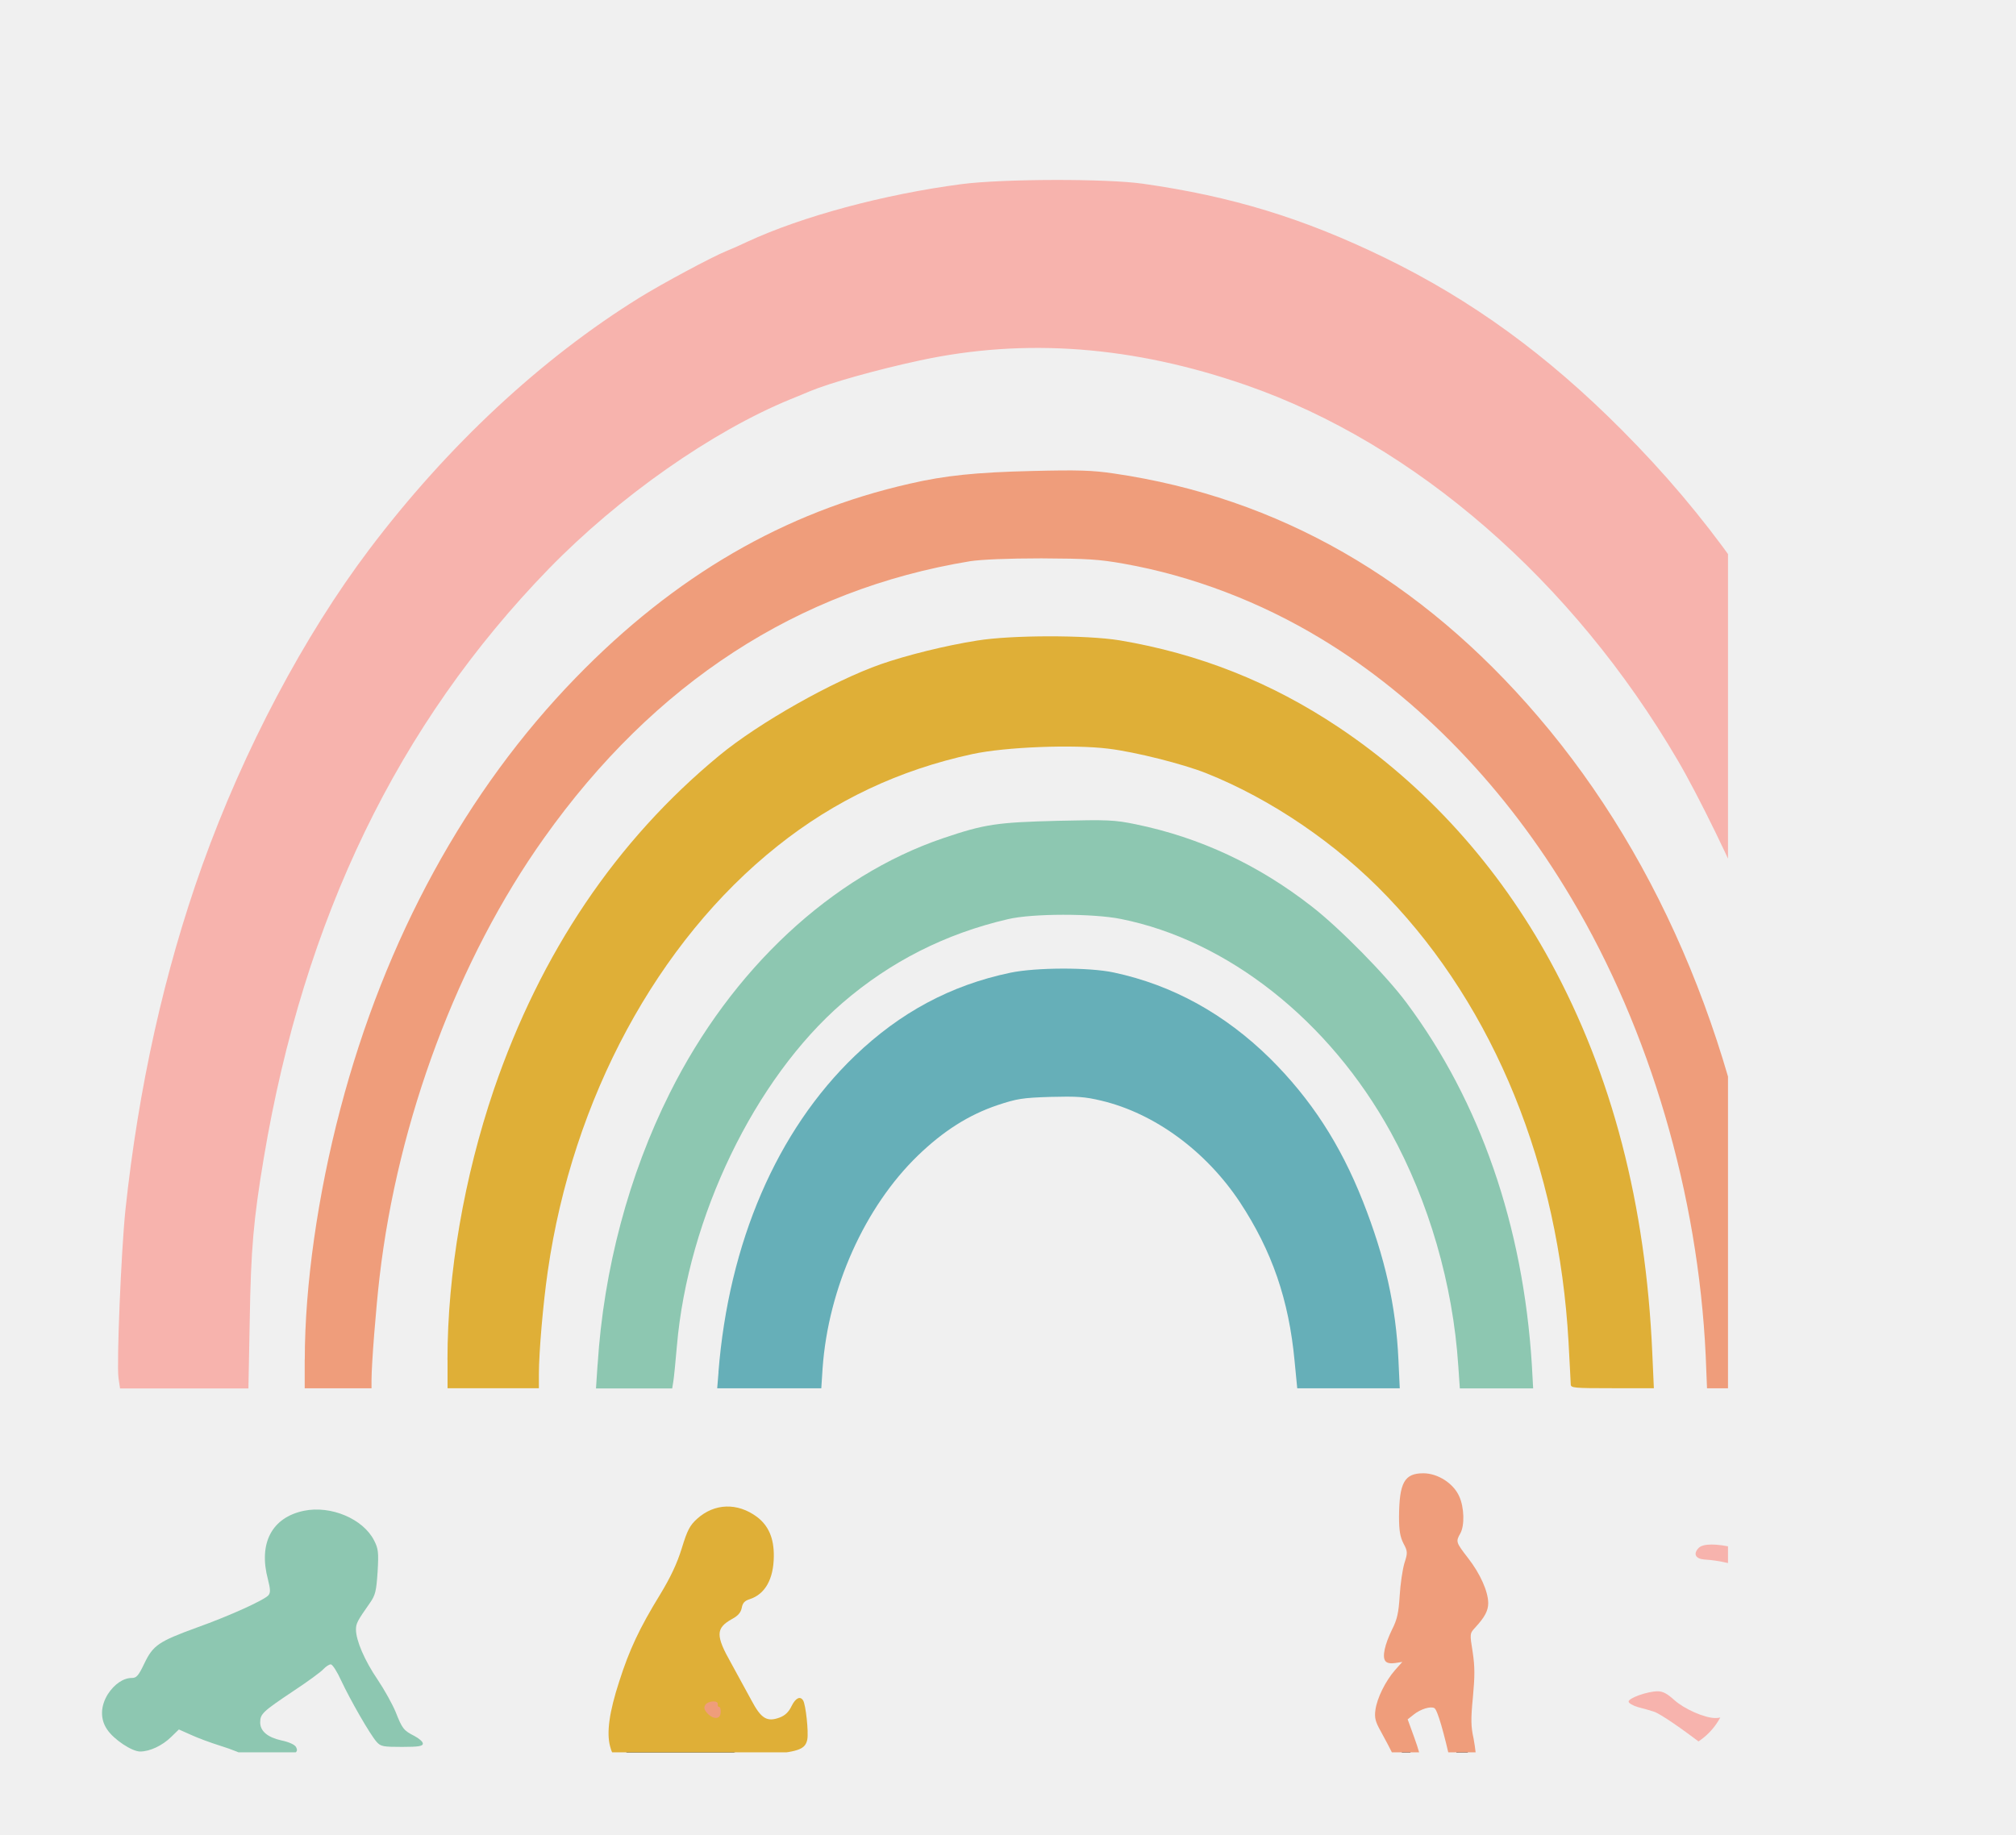
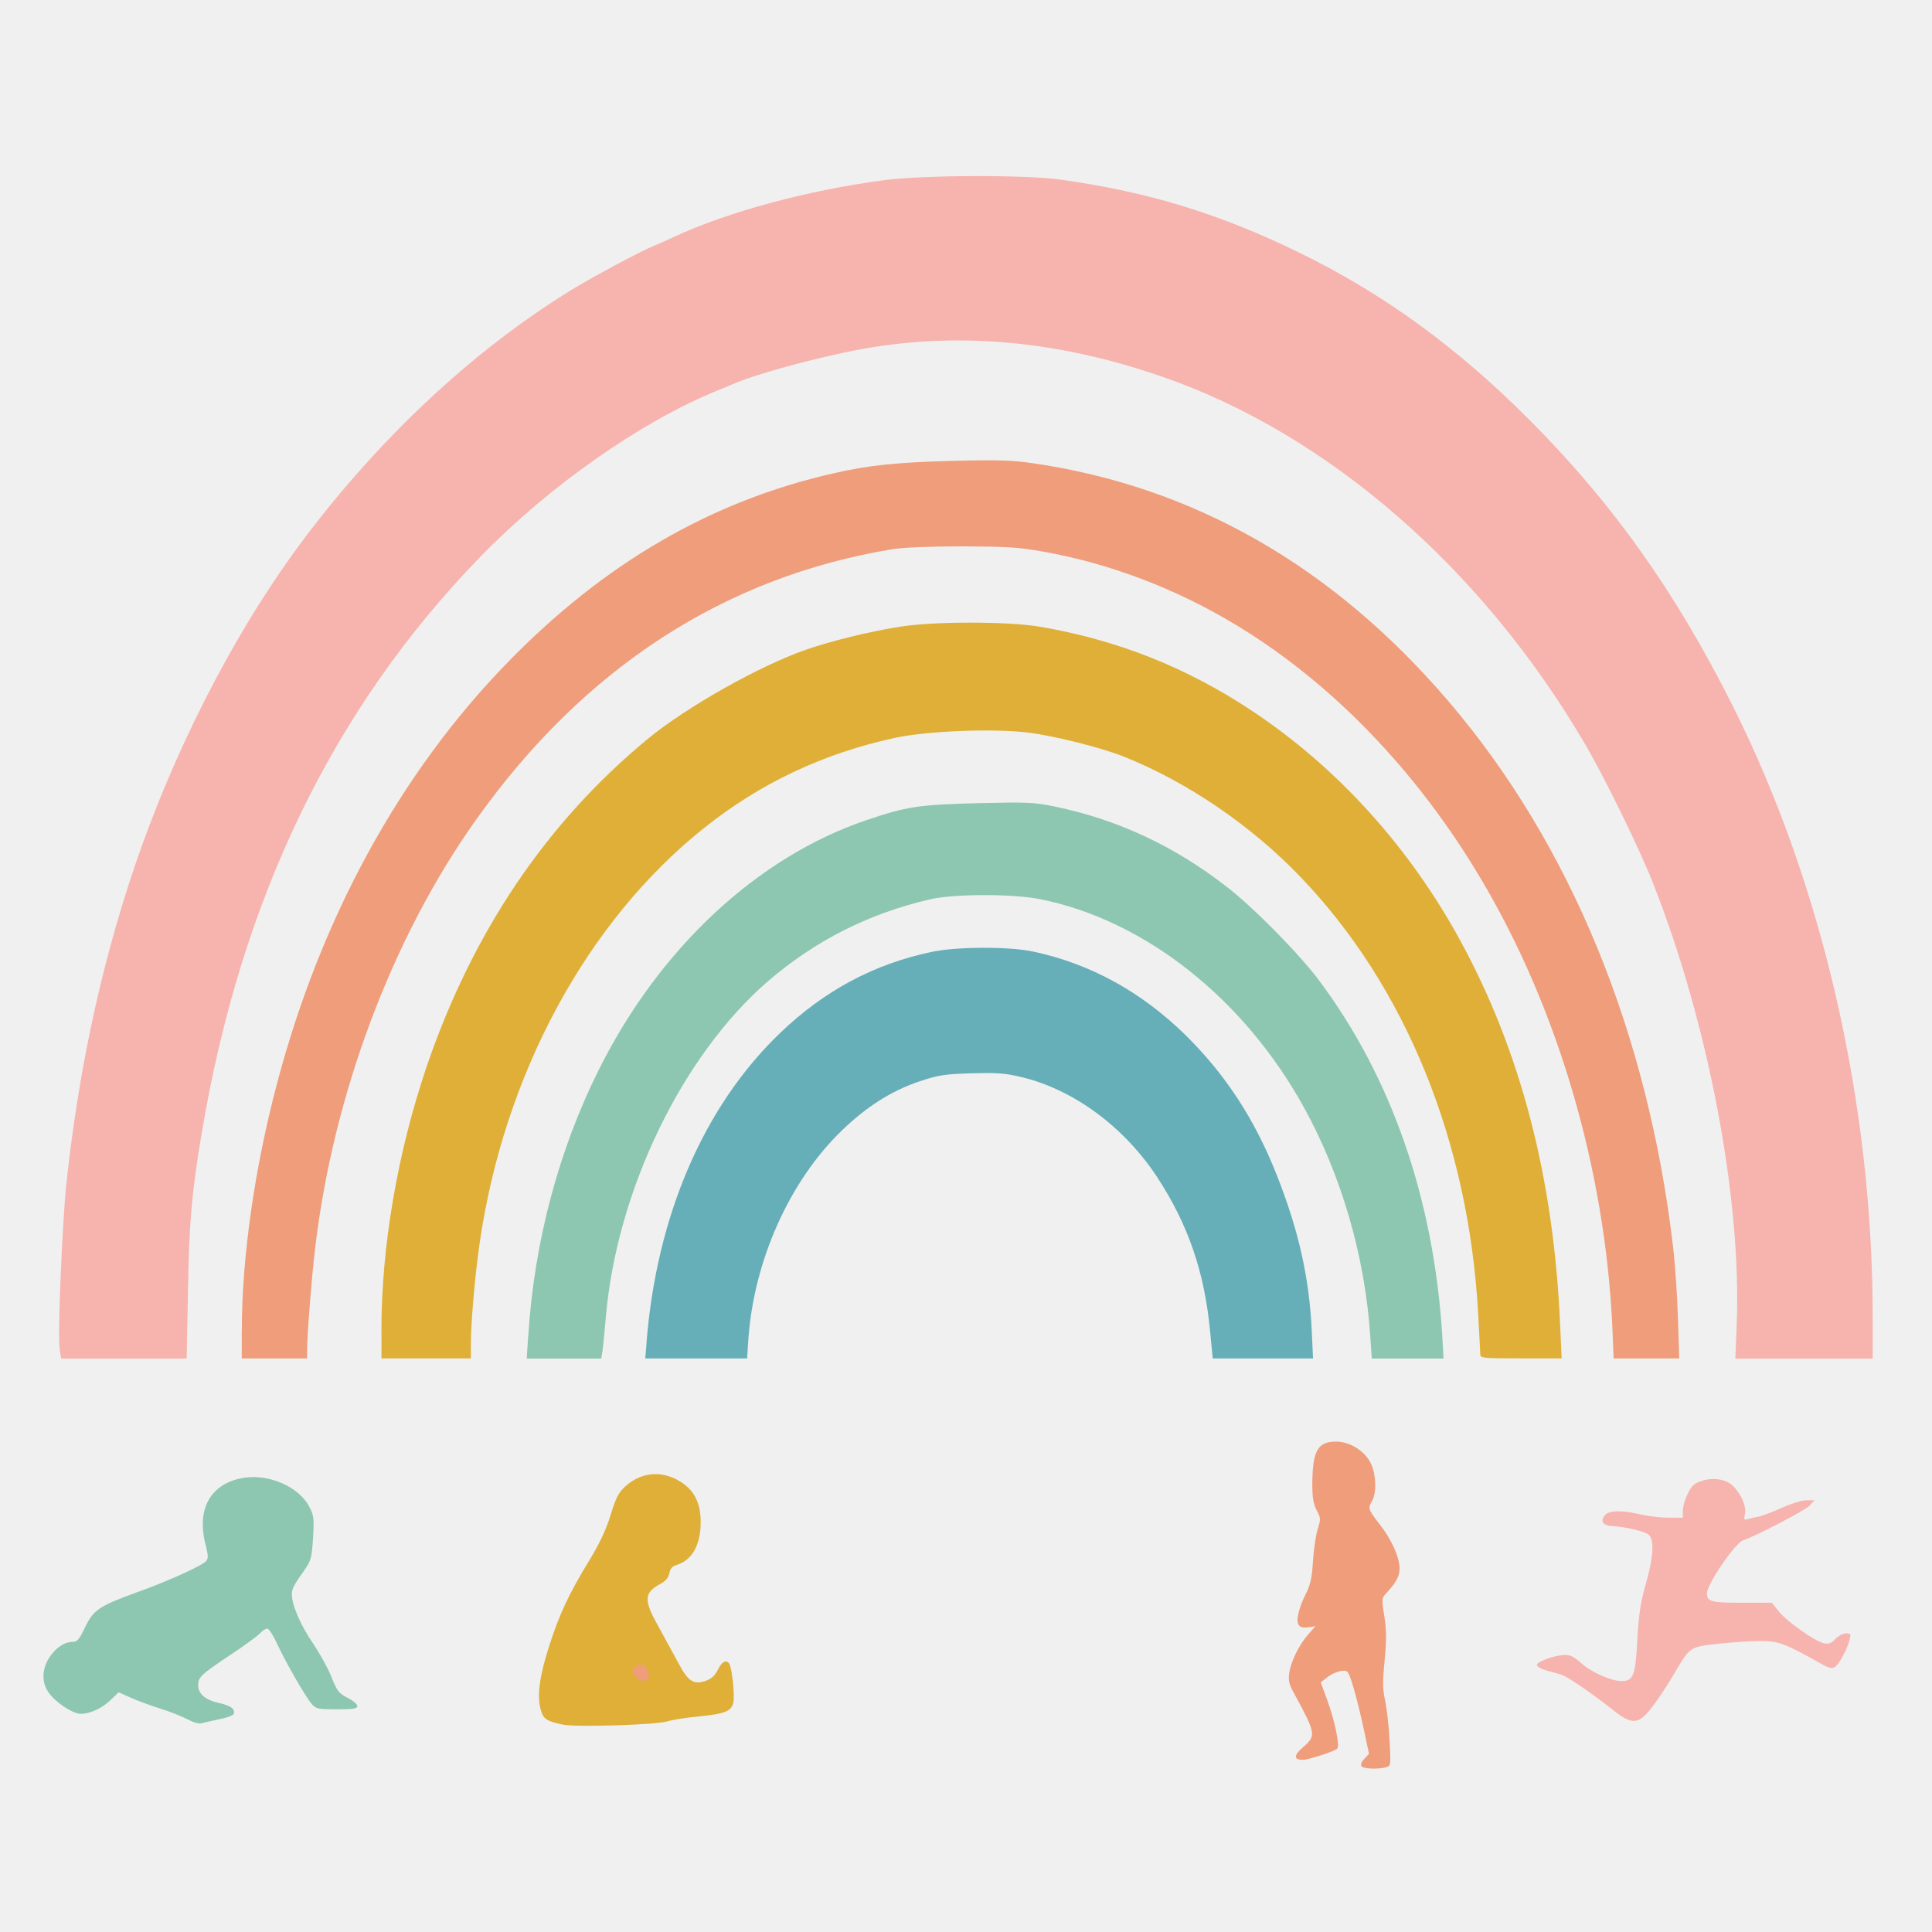
- <svg xmlns="http://www.w3.org/2000/svg" viewBox="35 10 245 223" fill="none">
-   <g clip-path="url(#a)">
-     <path d="M213.74 226.47C213.71 225.33 213.47 223.33 213.23 222.06C212.85 220.06 212.82 219.24 213.09 216.24C213.31 213.94 213.31 212.37 213.14 211.66C213 211.06 212.87 209.9 212.87 209.06C212.87 207.87 212.98 207.43 213.41 207.06C213.73 206.79 214.22 206.17 214.52 205.68C215.03 204.81 215.03 204.81 214.49 203.35C214.19 202.56 213.35 201.13 212.59 200.18C211.1 198.23 210.86 197.07 211.67 195.49C212.48 193.89 211.53 191.73 209.48 190.53C207.26 189.2 206.15 190.1 205.9 193.45C205.76 195.18 205.82 195.67 206.36 196.73C207.01 198.11 207.01 198.68 206.25 201.9C206.03 202.96 205.82 204.55 205.82 205.5C205.82 206.83 205.66 207.53 205.01 208.8C203.93 210.91 203.95 211.24 205.15 211.24C206.04 211.24 206.1 211.29 206.1 212.08C206.1 212.65 205.83 213.24 205.29 213.87C204.23 215.06 203.12 217.26 203.12 218.15C203.12 218.56 203.55 219.61 204.07 220.51C205.51 222.92 205.83 223.9 205.83 225.52C205.83 226.77 205.91 226.98 206.26 226.85C206.5 226.77 206.8 226.69 206.96 226.69C207.39 226.69 206.96 224.41 206.07 221.98C205.01 219.08 205.04 218.24 206.18 217.43C206.86 216.94 207.4 216.81 208.67 216.81H210.3L210.79 218.3C211.49 220.36 212.88 226.78 212.88 227.89C212.88 228.65 212.96 228.78 213.37 228.7C213.78 228.59 213.83 228.29 213.75 226.48L213.74 226.47ZM124.04 223.03C124.72 222.84 126.48 222.54 127.97 222.41C129.46 222.25 131 221.98 131.44 221.79C132.12 221.49 132.17 221.36 132.17 219.81C132.14 218.51 132.09 218.27 131.87 218.65C131.49 219.3 130 219.92 128.81 219.92C127.1 219.92 126.56 219.51 125.48 217.48C124.91 216.42 123.8 214.42 123.04 213.01C121.77 210.76 121.6 210.33 121.6 208.89C121.6 207.02 121.74 206.78 123.12 205.99C123.88 205.58 124.2 205.18 124.31 204.64C124.42 204.04 124.66 203.77 125.26 203.58C126.34 203.23 126.97 202.66 127.62 201.39C129.03 198.65 127.51 195.27 124.4 194.24C123.21 193.83 121.83 194.27 120.53 195.43C119.64 196.24 119.34 196.81 118.66 199.03C118.09 200.87 117.28 202.58 116.03 204.64C113.54 208.76 112.59 210.71 111.32 214.36C110.02 218.18 109.61 220.32 109.99 221.67C110.29 222.73 110.83 223.05 112.81 223.4C114.54 223.7 122.67 223.43 124.05 223.02L124.04 223.03Z" fill="#000000" />
+ <svg xmlns="http://www.w3.org/2000/svg" viewBox="42 10 240 240" fill="none">
+   <g>
    <path d="M242.48 222.49C239.37 220.08 236.71 218.27 235.98 218.05C235.57 217.91 234.71 217.67 234.08 217.51C233.43 217.32 232.92 217.02 232.92 216.83C232.92 216.4 235.22 215.58 236.47 215.58C237.09 215.58 237.63 215.88 238.47 216.64C239.66 217.72 242.15 218.83 243.45 218.83C244.91 218.83 245.16 218.15 245.4 213.66C245.59 210.38 245.81 209 246.46 206.73C247.41 203.43 247.52 201.26 246.81 200.64C246.32 200.23 243.94 199.66 242.12 199.56C241.04 199.48 240.74 198.86 241.44 198.15C241.98 197.61 243.58 197.61 245.77 198.12C246.66 198.34 248.21 198.53 249.24 198.53H251.05V197.64C251.05 197.15 251.32 196.2 251.67 195.55C252.13 194.57 252.48 194.25 253.35 193.98C254.76 193.49 256.36 193.74 257.2 194.52C258.26 195.52 258.96 197.09 258.77 198.04C258.61 198.74 258.63 198.83 259.07 198.72C259.37 198.64 259.99 198.48 260.48 198.4C260.97 198.29 262.27 197.8 263.38 197.29C264.52 196.78 265.82 196.37 266.39 196.37H267.39L266.77 197.05C266.26 197.62 260.16 200.79 258.51 201.36C257.51 201.71 254.07 206.78 254.04 207.91C254.04 208.97 254.53 209.1 258.4 209.1H262.11L262.95 210.16C263.93 211.41 267.5 213.92 268.58 214.14C269.18 214.25 269.5 214.14 269.99 213.6C270.37 213.22 270.94 212.9 271.32 212.9C271.89 212.9 271.94 212.98 271.78 213.63C271.48 214.85 270.45 216.77 269.94 217.07C269.59 217.31 269.21 217.23 268.31 216.72C263.68 214.12 262.95 213.85 260.67 213.85C259.48 213.85 257.09 214.01 255.39 214.2C251.79 214.61 251.98 214.5 249.73 218.32C248.97 219.59 247.81 221.33 247.13 222.19C245.53 224.22 244.77 224.28 242.47 222.51L242.48 222.49Z" fill="#F7B3AD" />
    <path d="M49.4 177.48C49.16 175.8 49.72 162.15 50.24 157.09C51.84 142.14 54.95 128.14 59.58 115.19C64.64 101.08 71.96 87.27 79.87 76.79C89.4 64.17 100.78 53.58 112.7 46.19C115.49 44.46 121.56 41.21 123.24 40.53C123.92 40.26 125.08 39.74 125.81 39.39C132.47 36.3 142.41 33.62 151.86 32.38C156.87 31.73 169.46 31.7 173.88 32.33C184.74 33.87 193.41 36.53 203.27 41.32C213.86 46.47 223.04 53.16 232.11 62.28C242.46 72.68 250.17 83.59 257.3 97.79C268.43 120.03 274.63 147.11 274.63 173.57V178.77H266.1H257.57L257.73 174.79C258.41 159.24 254.26 137.28 247.41 119.87C245.7 115.51 241.34 106.57 238.88 102.4C226.1 80.57 206.95 63.94 186.45 56.82C172.72 52.05 159.61 51.05 146.8 53.81C141.49 54.95 135.83 56.55 133.39 57.57C132.96 57.76 131.9 58.19 131.09 58.52C121.56 62.42 110.24 70.36 101.7 79.13C83.36 98.01 71.94 121.65 67.06 150.74C65.81 158.21 65.49 161.82 65.35 170.46L65.19 178.77H57.39H49.59L49.4 177.5V177.48Z" fill="#F7B3AD" />
    <path d="M111.99 224.25C109.88 223.82 109.47 223.55 109.15 222.3C108.69 220.62 109.04 218.1 110.26 214.36C111.48 210.54 112.72 207.89 115.22 203.82C116.47 201.76 117.28 200.06 117.85 198.21C118.53 195.99 118.83 195.42 119.72 194.61C121.83 192.71 124.62 192.63 126.98 194.37C128.39 195.43 129.07 196.97 129.04 199.19C129.01 201.95 127.98 203.79 126.09 204.39C125.49 204.58 125.25 204.85 125.14 205.45C125.03 205.99 124.71 206.4 123.95 206.8C121.97 207.91 121.95 208.8 123.87 212.19C124.63 213.6 125.74 215.6 126.31 216.66C127.5 218.91 128.21 219.34 129.75 218.77C130.4 218.53 130.86 218.09 131.19 217.39C131.68 216.39 132.25 216.12 132.6 216.69C132.92 217.18 133.28 220.54 133.11 221.43C132.89 222.57 132.13 222.89 128.8 223.22C127.31 223.36 125.55 223.63 124.87 223.84C123.46 224.27 113.68 224.57 112.01 224.25H111.99Z" fill="#DFAF37" />
    <path d="M89.38 175.31C89.38 164.75 91.41 153.07 95.01 142.46C100.72 125.78 109.88 112.18 122.42 101.83C127.24 97.85 136.26 92.76 142.06 90.73C145.15 89.65 149.97 88.45 153.76 87.86C157.96 87.18 167 87.18 171.04 87.83C180.74 89.46 189.46 92.92 197.66 98.39C208.22 105.43 217.11 115.29 223.42 126.88C230.92 140.64 235.01 156.4 235.8 174.49L235.99 178.74H230.95C226.32 178.74 225.89 178.71 225.89 178.28C225.89 178.01 225.75 175.68 225.62 173.13C224.43 151.82 216.63 132.59 203.6 118.99C197.48 112.57 189.44 107.1 181.53 103.96C178.71 102.85 173 101.41 169.75 101.01C165.47 100.47 157.18 100.79 153.17 101.66C144.29 103.58 136.43 107.29 129.47 112.85C114.87 124.47 104.58 143.56 101.57 164.52C101 168.42 100.49 174.41 100.49 177.03V178.74H94.94H89.39V175.3L89.38 175.31Z" fill="#DFAF37" />
    <path d="M211.11 229.37C211 229.21 211.16 228.8 211.49 228.48L212.06 227.86L211.38 224.64C210.51 220.71 209.7 217.84 209.32 217.63C208.89 217.36 207.64 217.74 206.83 218.39L206.07 218.99L206.86 221.16C207.84 223.81 208.46 226.9 208.11 227.23C207.73 227.58 204.56 228.61 203.83 228.61C202.67 228.61 202.69 228.04 203.91 227.01C205.51 225.6 205.48 225.36 202.75 220.35C202.15 219.27 202.02 218.78 202.15 217.86C202.34 216.42 203.37 214.34 204.53 213.01L205.42 212.01L204.53 212.15C203.99 212.23 203.53 212.15 203.37 211.91C202.94 211.42 203.29 209.88 204.18 208.06C204.8 206.84 204.97 206.03 205.1 203.97C205.18 202.56 205.45 200.77 205.67 200.02C206.08 198.75 206.08 198.58 205.56 197.61C205.15 196.8 205.02 196.01 205.02 194.36C205.05 190.22 205.67 189.08 207.97 189.08C209.73 189.08 211.63 190.3 212.33 191.87C212.95 193.22 213.01 195.42 212.47 196.39C211.9 197.39 211.93 197.47 213.42 199.4C214.88 201.27 215.86 203.46 215.86 204.87C215.86 205.79 215.43 206.58 214.29 207.82C213.61 208.55 213.61 208.58 213.97 210.8C214.24 212.59 214.24 213.72 214 216.3C213.73 219.01 213.76 219.88 214.08 221.31C214.27 222.29 214.54 224.48 214.62 226.21C214.78 229.32 214.78 229.38 214.16 229.54C213.18 229.81 211.32 229.73 211.13 229.4L211.11 229.37Z" fill="#EF9D7B" />
    <path d="M120.95 218.24C120.57 217.81 120.52 217.56 120.71 217.24C121.03 216.73 122.31 216.64 122.23 217.16C122.18 217.32 122.26 217.48 122.39 217.48C122.53 217.48 122.61 217.78 122.58 218.16C122.55 219 121.71 219.05 120.95 218.24Z" fill="#EF9D7B" />
    <path d="M72.04 175.26C72.04 166.3 73.61 155.22 76.37 144.76C81.81 124.07 91.67 106.06 105 92.35C117 80 130.3 72.25 145.57 68.79C149.79 67.81 153.59 67.41 160.41 67.25C166.04 67.11 167.78 67.17 170.35 67.55C190.36 70.47 207.64 80.39 221.92 97.1C237.06 114.79 246.73 138.32 249.84 164.94C250.08 166.94 250.35 170.87 250.44 173.69L250.6 178.75H246.54H242.45L242.29 174.77C241.37 155.19 235.52 135.23 225.96 119.17C218.05 105.82 207.44 94.82 195.57 87.65C188.15 83.15 179.86 79.99 171.57 78.52C168.54 77.98 167.13 77.9 161.55 77.87C157.43 77.87 154.26 78.01 152.88 78.22C131.97 81.66 114.5 93.01 101.12 111.86C90.67 126.54 83.35 146.12 81.13 165.21C80.7 168.87 80.15 175.8 80.15 177.75V178.75H76.09H72.03V175.26H72.04Z" fill="#EF9D7B" />
    <path d="M65.27 223.57C64.59 223.22 63.05 222.59 61.83 222.22C60.61 221.84 58.99 221.24 58.2 220.87L56.74 220.22L55.79 221.14C54.71 222.2 53.19 222.9 52.03 222.9C51.03 222.9 48.83 221.44 48.02 220.22C47.15 218.95 47.21 217.38 48.1 215.94C48.91 214.69 50 213.96 51.02 213.96C51.59 213.96 51.83 213.69 52.54 212.2C53.6 209.98 54.3 209.52 58.9 207.84C62.94 206.4 67.13 204.48 67.62 203.91C67.89 203.59 67.86 203.18 67.57 202.01C66.38 197.6 68.03 194.45 71.93 193.64C75.21 192.96 79.13 194.62 80.46 197.24C80.97 198.24 81.03 198.65 80.89 201.06C80.73 203.42 80.62 203.88 79.97 204.82C78.43 207.01 78.26 207.34 78.26 208.07C78.26 209.4 79.32 211.86 80.89 214.16C81.73 215.41 82.7 217.17 83.08 218.09C83.89 220.15 84.06 220.34 85.36 221.01C85.93 221.31 86.39 221.71 86.39 221.93C86.39 222.25 85.9 222.34 83.87 222.34C81.59 222.34 81.27 222.29 80.78 221.74C79.99 220.87 77.56 216.62 76.47 214.29C75.98 213.21 75.41 212.31 75.2 212.31C74.98 212.31 74.6 212.58 74.31 212.88C74.04 213.2 72.33 214.45 70.55 215.62C66.95 218.03 66.62 218.33 66.62 219.36C66.62 220.42 67.51 221.17 69.19 221.55C70.11 221.74 70.82 222.06 70.98 222.36C71.3 222.98 70.98 223.2 69.06 223.61C68.25 223.77 67.33 223.99 67.03 224.07C66.71 224.15 65.97 223.96 65.27 223.56V223.57Z" fill="#8DC7B1" />
    <path d="M107.63 175.85C108.36 164.29 111.42 152.8 116.4 142.86C123.9 127.83 136.06 116.48 149.63 111.88C154.67 110.17 156.16 109.96 163.58 109.77C169.67 109.63 170.43 109.66 173.06 110.2C180.81 111.8 187.9 115.1 194.4 120.17C197.73 122.74 203.45 128.54 205.94 131.9C214.88 143.9 220.1 158.98 221.16 175.86L221.32 178.76H216.88H212.41L212.22 176C211.57 166.09 208.64 156.04 204.01 147.62C196.54 134.05 184.21 124.3 171.21 121.7C167.82 121.02 160.43 121.02 157.48 121.73C149.9 123.49 143.21 126.88 137.38 131.91C126.74 141.12 118.61 157.91 117.26 173.62C117.1 175.49 116.91 177.41 116.83 177.9L116.69 178.77H112.06H107.43L107.62 175.87L107.63 175.85Z" fill="#8DC7B1" />
    <path d="M122.31 176.8C123.56 161.04 129.41 147.44 138.89 138.34C144.39 133.06 150.56 129.75 157.77 128.24C160.86 127.59 167.33 127.56 170.36 128.21C177.48 129.73 183.82 133.22 189.35 138.66C194.31 143.59 197.88 149.06 200.64 156.05C203.32 162.85 204.65 168.75 204.95 175.31L205.11 178.75H198.88H192.65L192.33 175.45C191.63 167.98 189.59 162.07 185.67 156.11C181.55 149.91 175.32 145.33 168.85 143.79C166.82 143.3 165.84 143.25 162.65 143.33C159.24 143.44 158.59 143.55 156.23 144.33C152.71 145.52 149.65 147.47 146.56 150.45C140.09 156.71 135.67 166.56 134.97 176.29L134.81 178.75H128.47H122.16L122.32 176.8H122.31Z" fill="#66AFB8" />
  </g>
-   <defs>
-     <clipPath id="a">
-       <rect width="245" height="223" fill="white" rx="8" />
-     </clipPath>
-   </defs>
</svg>
